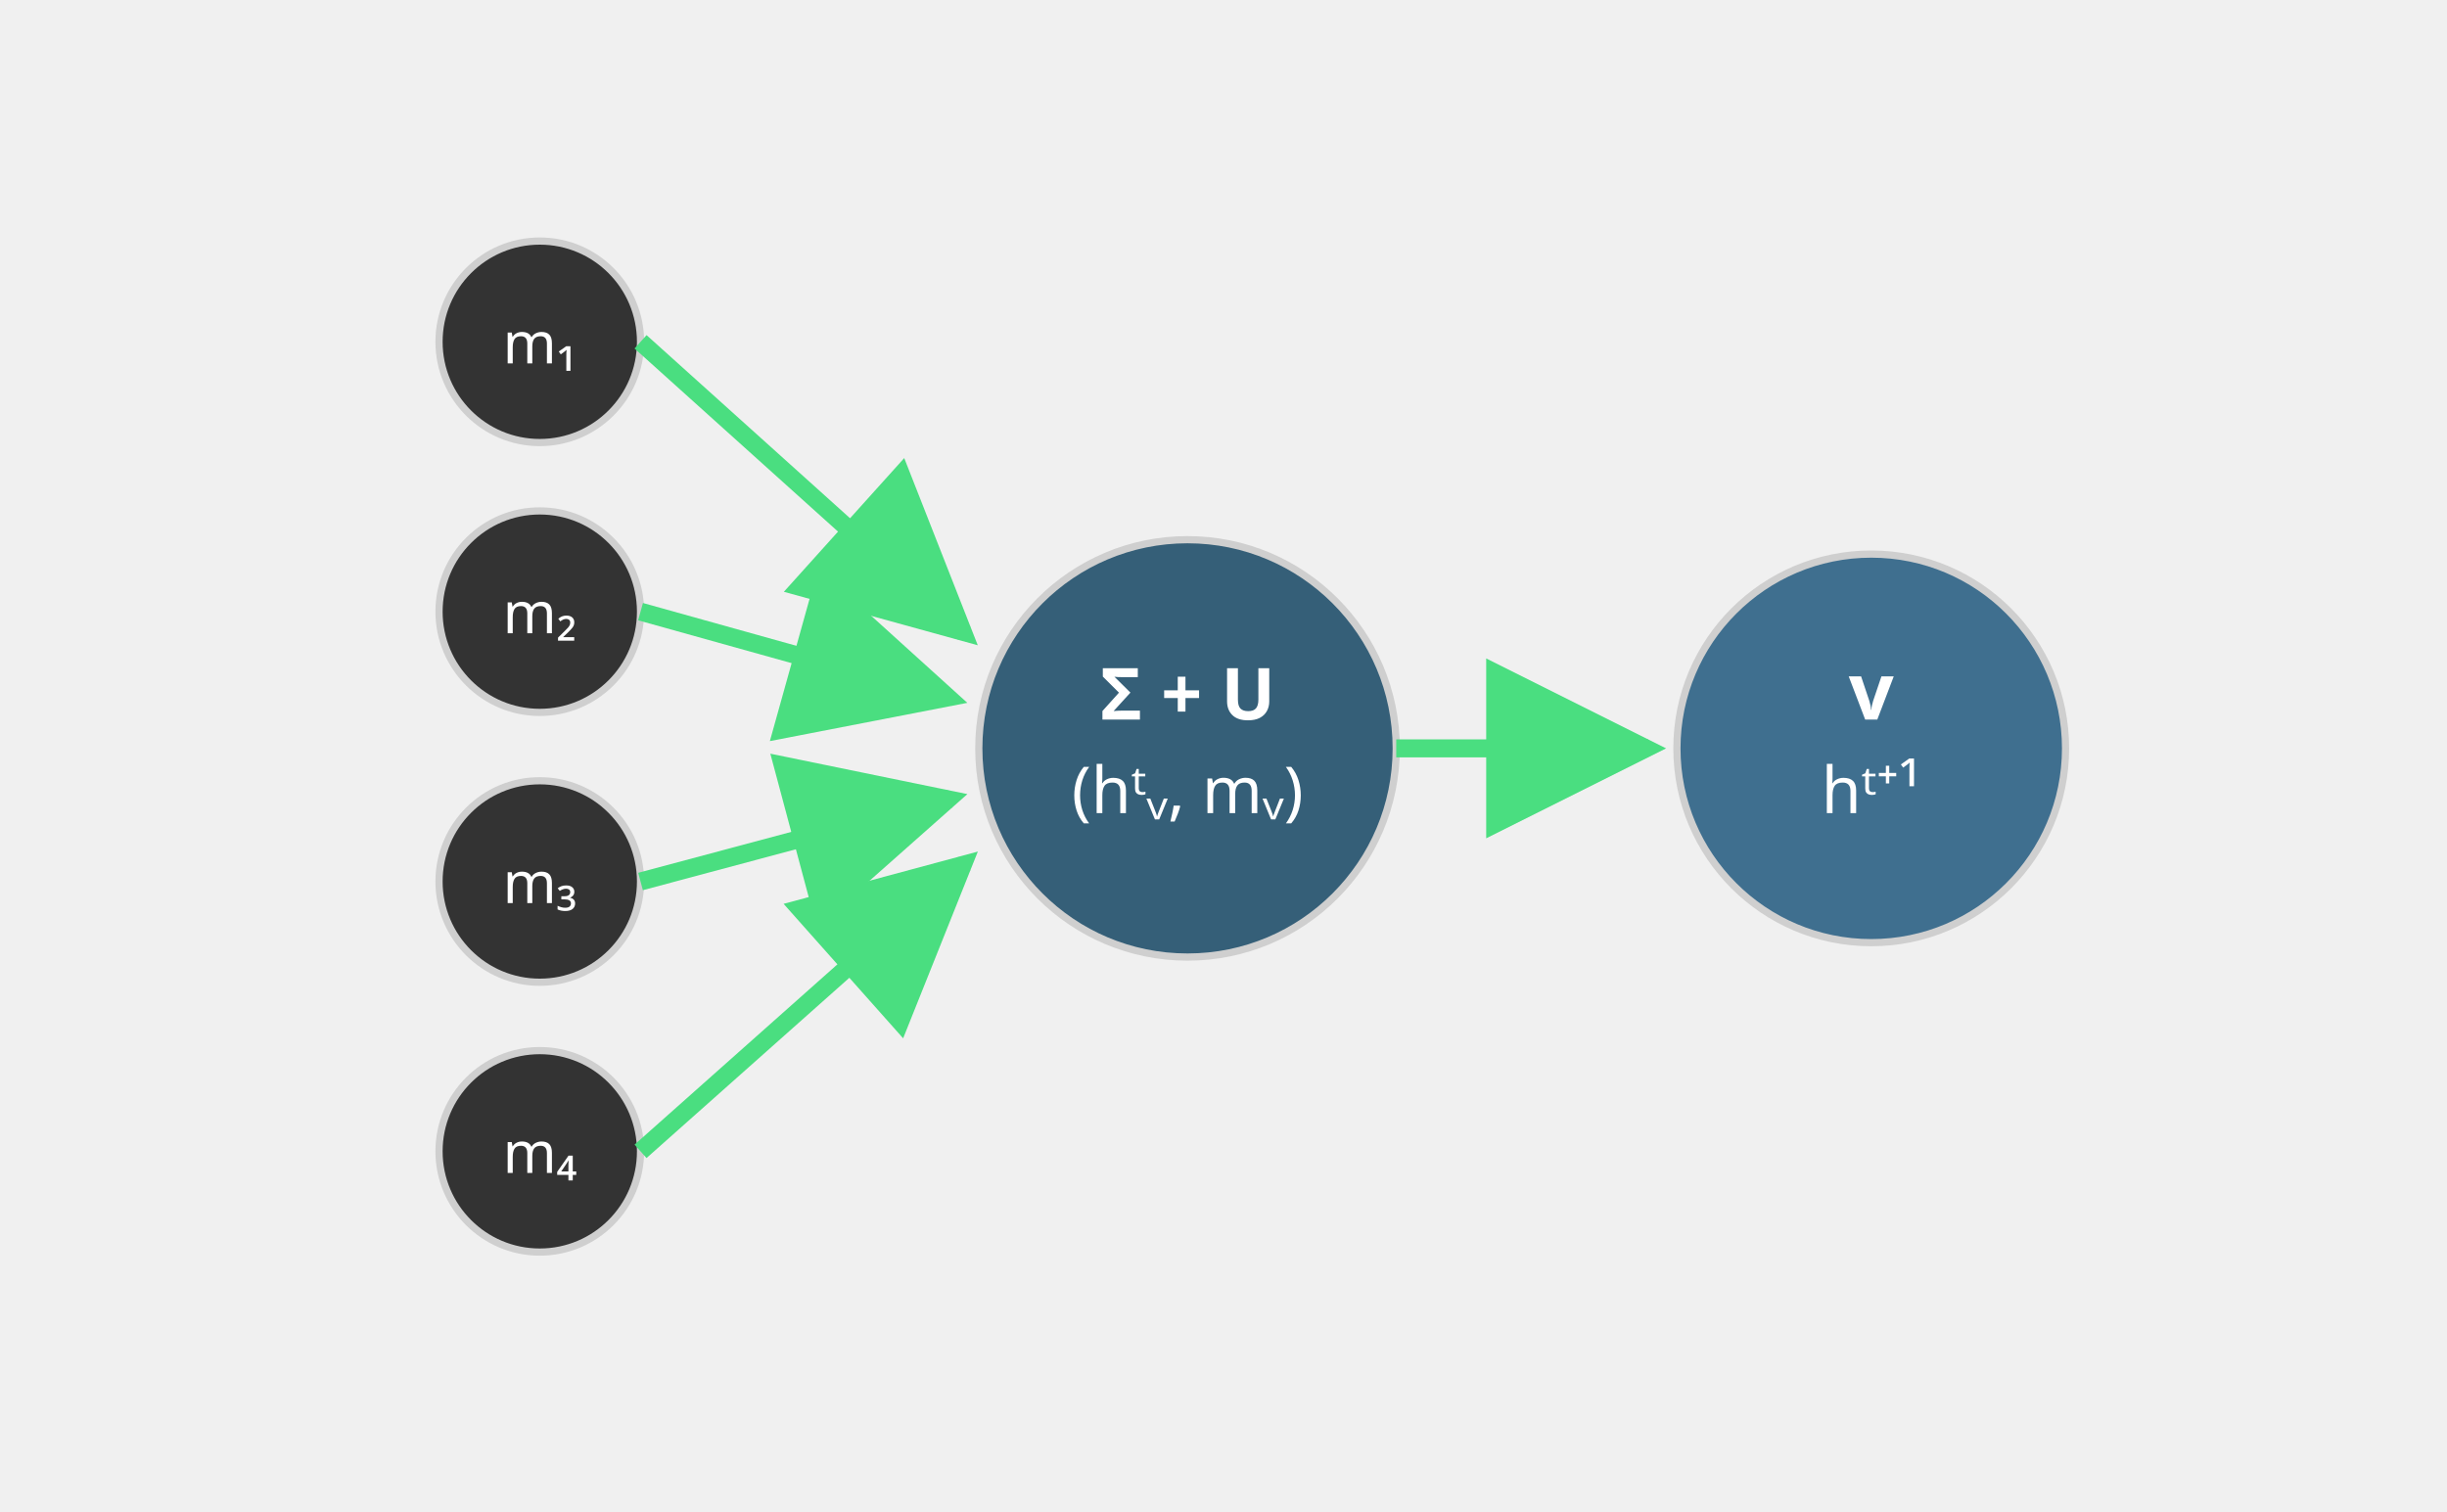
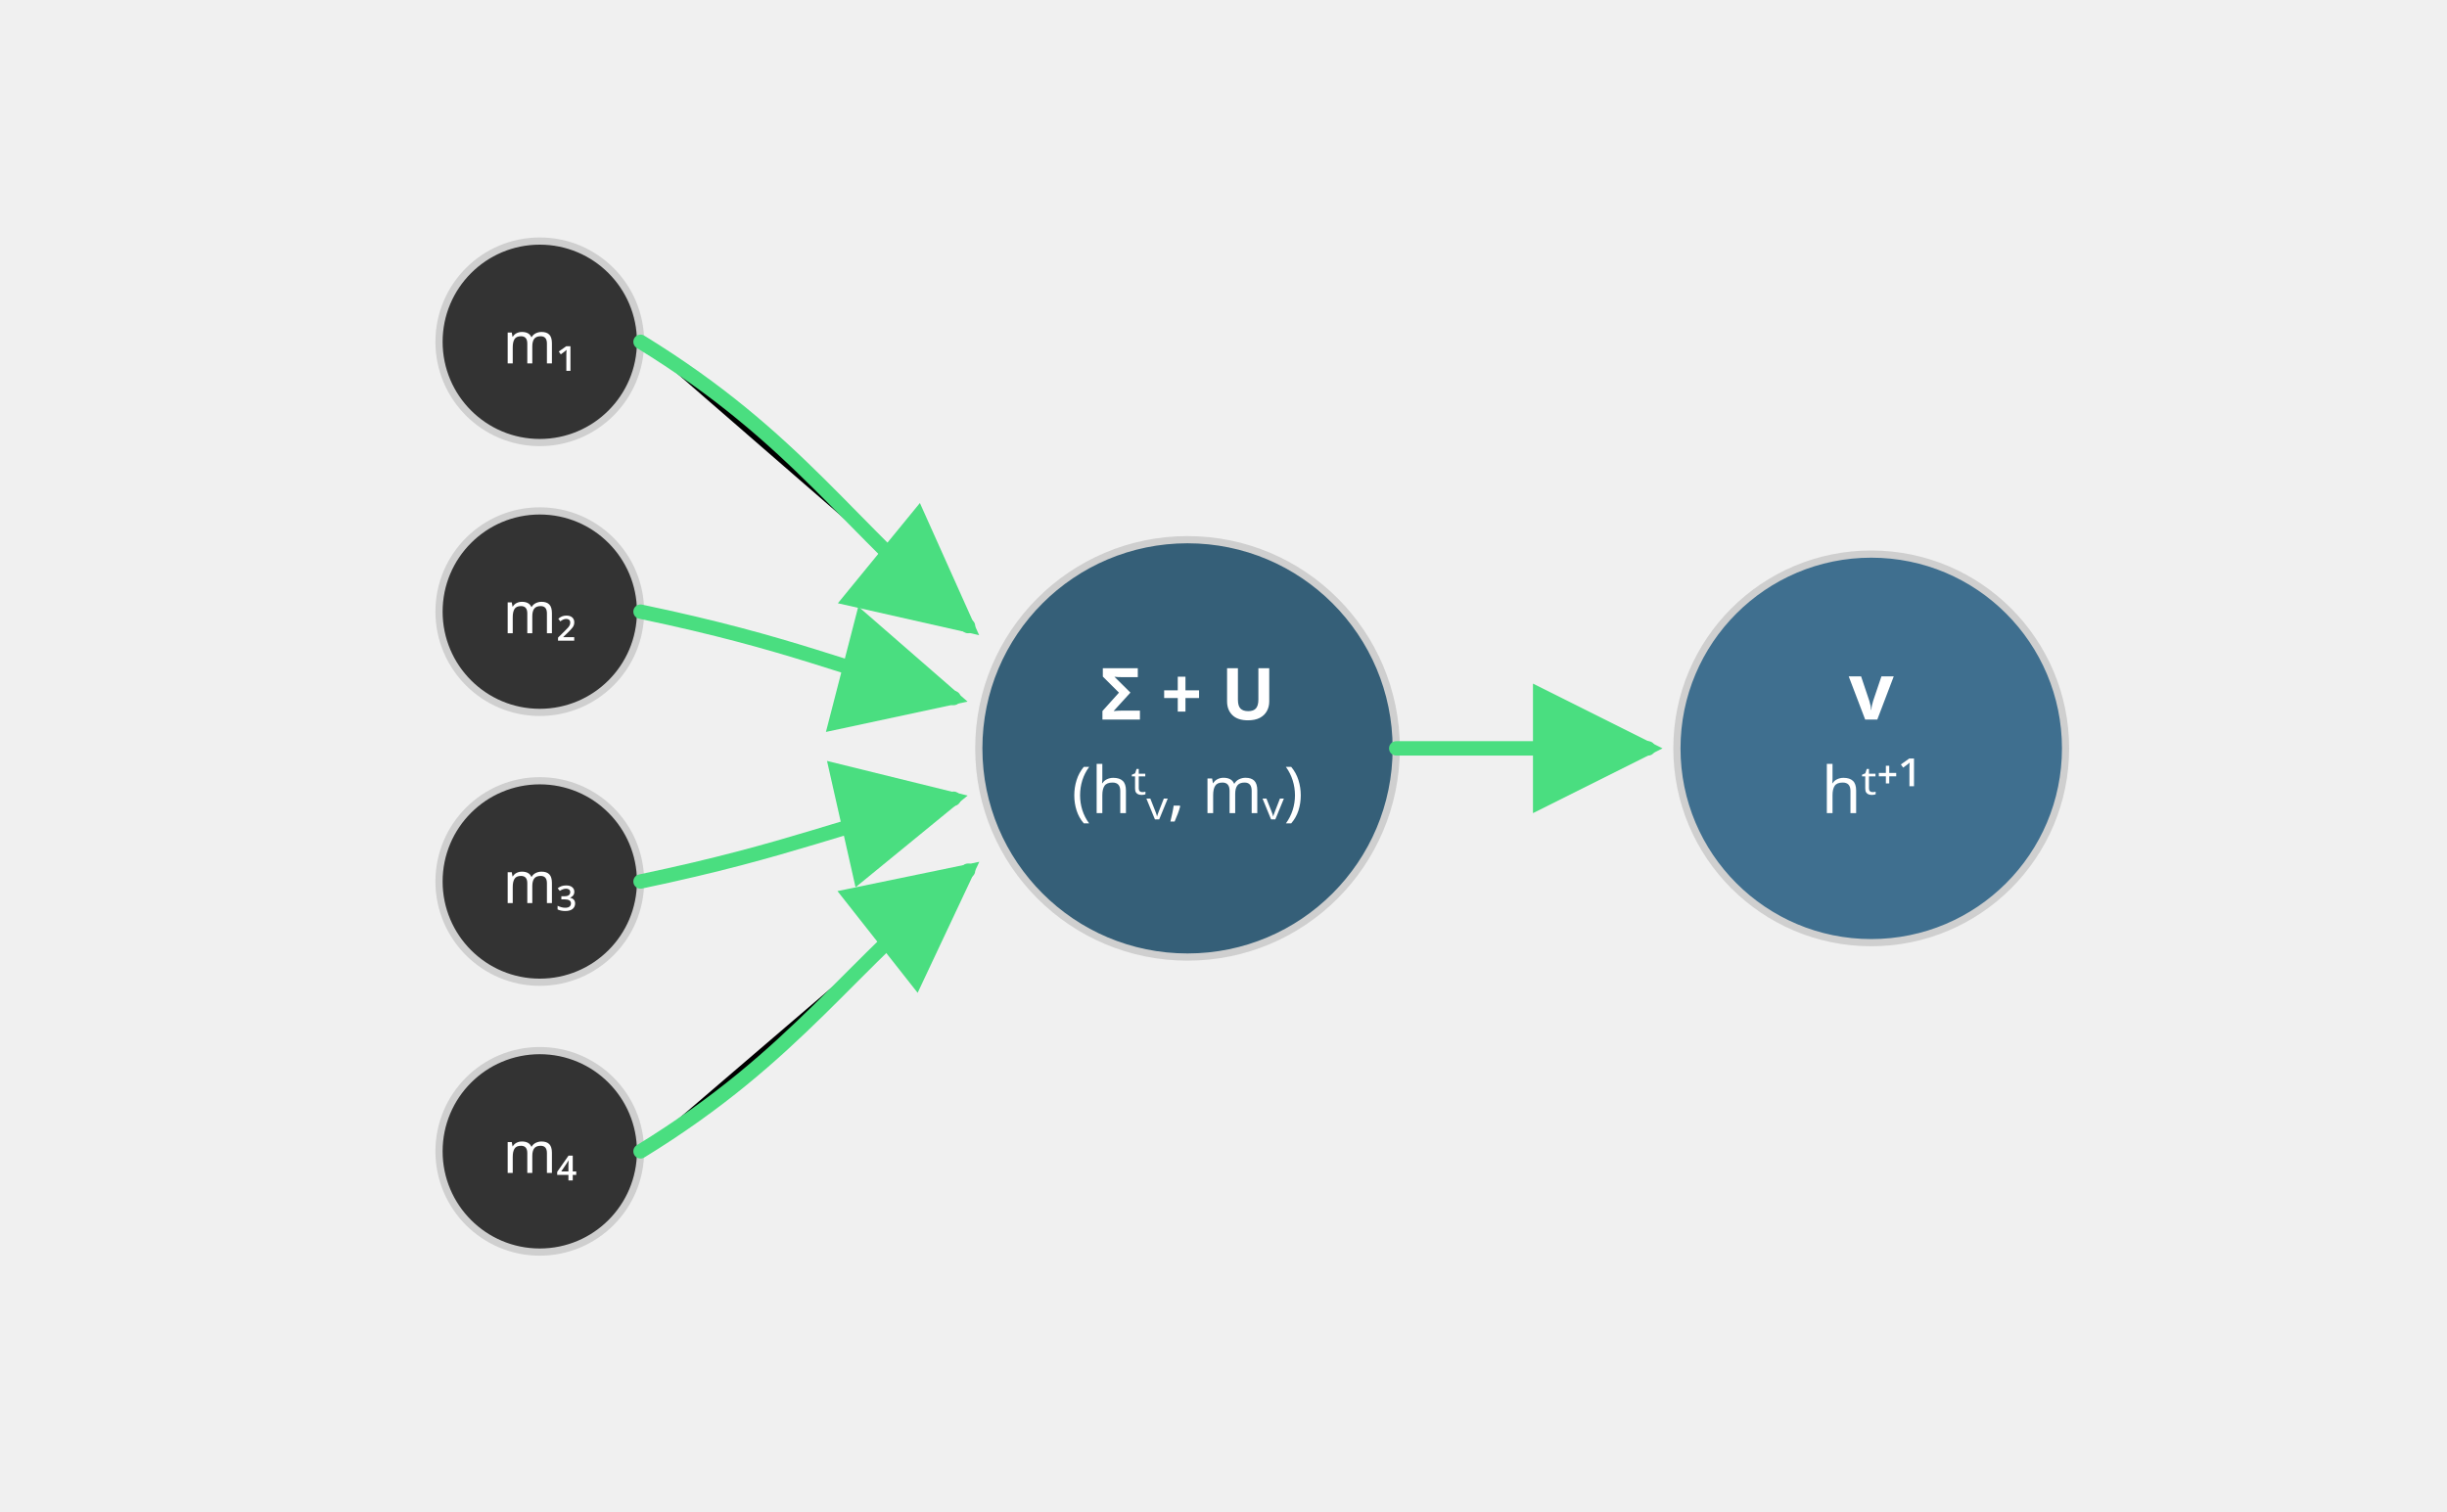
<svg xmlns="http://www.w3.org/2000/svg" width="680" height="420" viewBox="0 0 680 420" role="img" aria-labelledby="t d">
  <defs>
-     <marker id="a" markerWidth="10" markerHeight="10" refX="9" refY="5" orient="auto">
-       <path d="M0,0 L10,5 L0,10 z" fill="#4ade80" />
+     <marker id="a" markerWidth="9" markerHeight="9" refX="8" refY="4.5" orient="auto">
+       <path d="M0,0 L9,4.5 L0,9 z" fill="#4ade80" />
    </marker>
  </defs>
  <g fill="#333" stroke="#cfcfcf" stroke-width="2">
    <circle cx="150" cy="95" r="28" />
    <circle cx="150" cy="170" r="28" />
    <circle cx="150" cy="245" r="28" />
    <circle cx="150" cy="320" r="28" />
    <circle cx="330" cy="208" r="58" fill="#355f78" />
    <circle cx="520" cy="208" r="54" fill="#3f6f8f" />
  </g>
-   <g stroke="#4ade80" stroke-width="5" marker-end="url(#a)">
-     <line x1="178" y1="95" x2="268" y2="176" />
-     <line x1="178" y1="170" x2="264" y2="194" />
-     <line x1="178" y1="245" x2="264" y2="222" />
-     <line x1="178" y1="320" x2="268" y2="240" />
+   <g stroke="#4ade80" stroke-width="4" stroke-linecap="round" stroke-linejoin="round" marker-end="url(#a)">
+     <path d="M178 95 C222 122, 236 147, 269 174" />
+     <path d="M178 170 C221 179, 234 186, 265 194" />
+     <path d="M178 245 C221 236, 234 229, 265 222" />
+     <path d="M178 320 C222 293, 236 268, 269 242" />
    <line x1="388" y1="208" x2="458" y2="208" />
  </g>
  <g fill="#ffffff" font-family="Segoe UI,Tahoma,sans-serif" text-anchor="middle">
    <text x="150" y="101" font-size="16">m₁</text>
    <text x="150" y="176" font-size="16">m₂</text>
    <text x="150" y="251" font-size="16">m₃</text>
    <text x="150" y="326" font-size="16">m₄</text>
    <text x="330" y="200" font-size="20" font-weight="700">Σ + U</text>
    <text x="330" y="226" font-size="18">(hᵗᵥ, mᵥ)</text>
    <text x="520" y="200" font-size="22" font-weight="700">v</text>
    <text x="520" y="226" font-size="18">hᵗ⁺¹</text>
  </g>
</svg>
